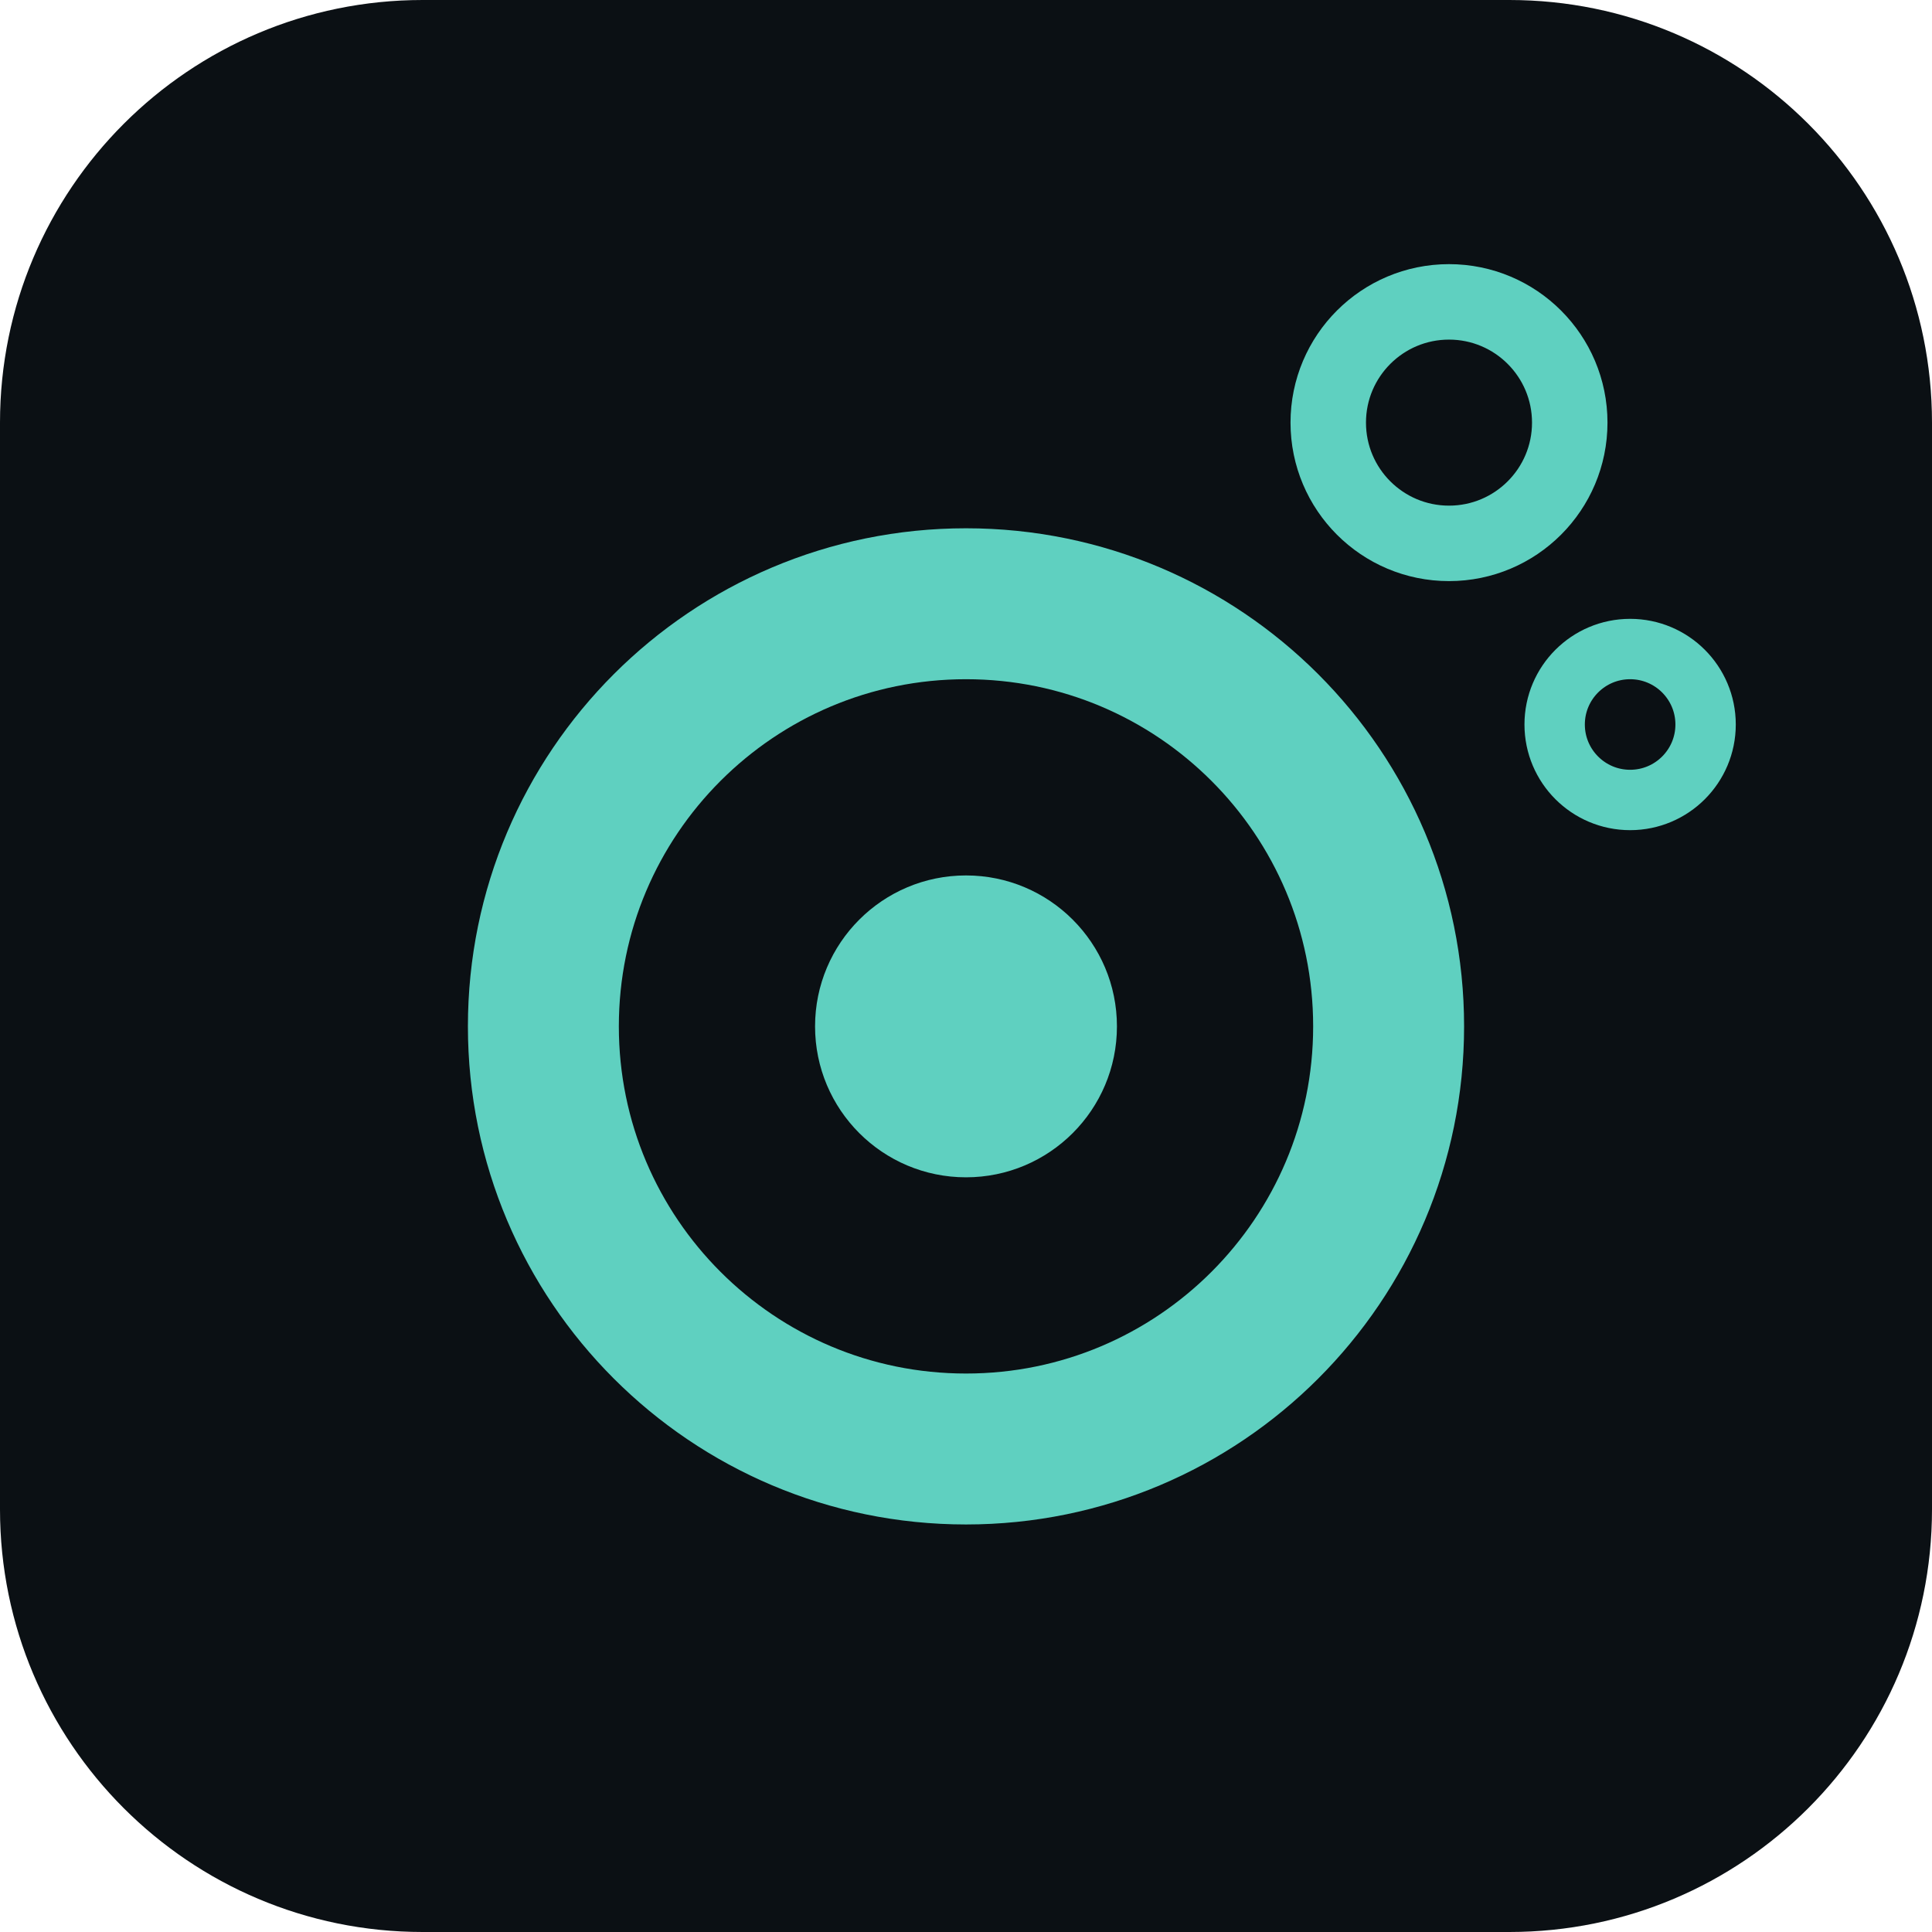
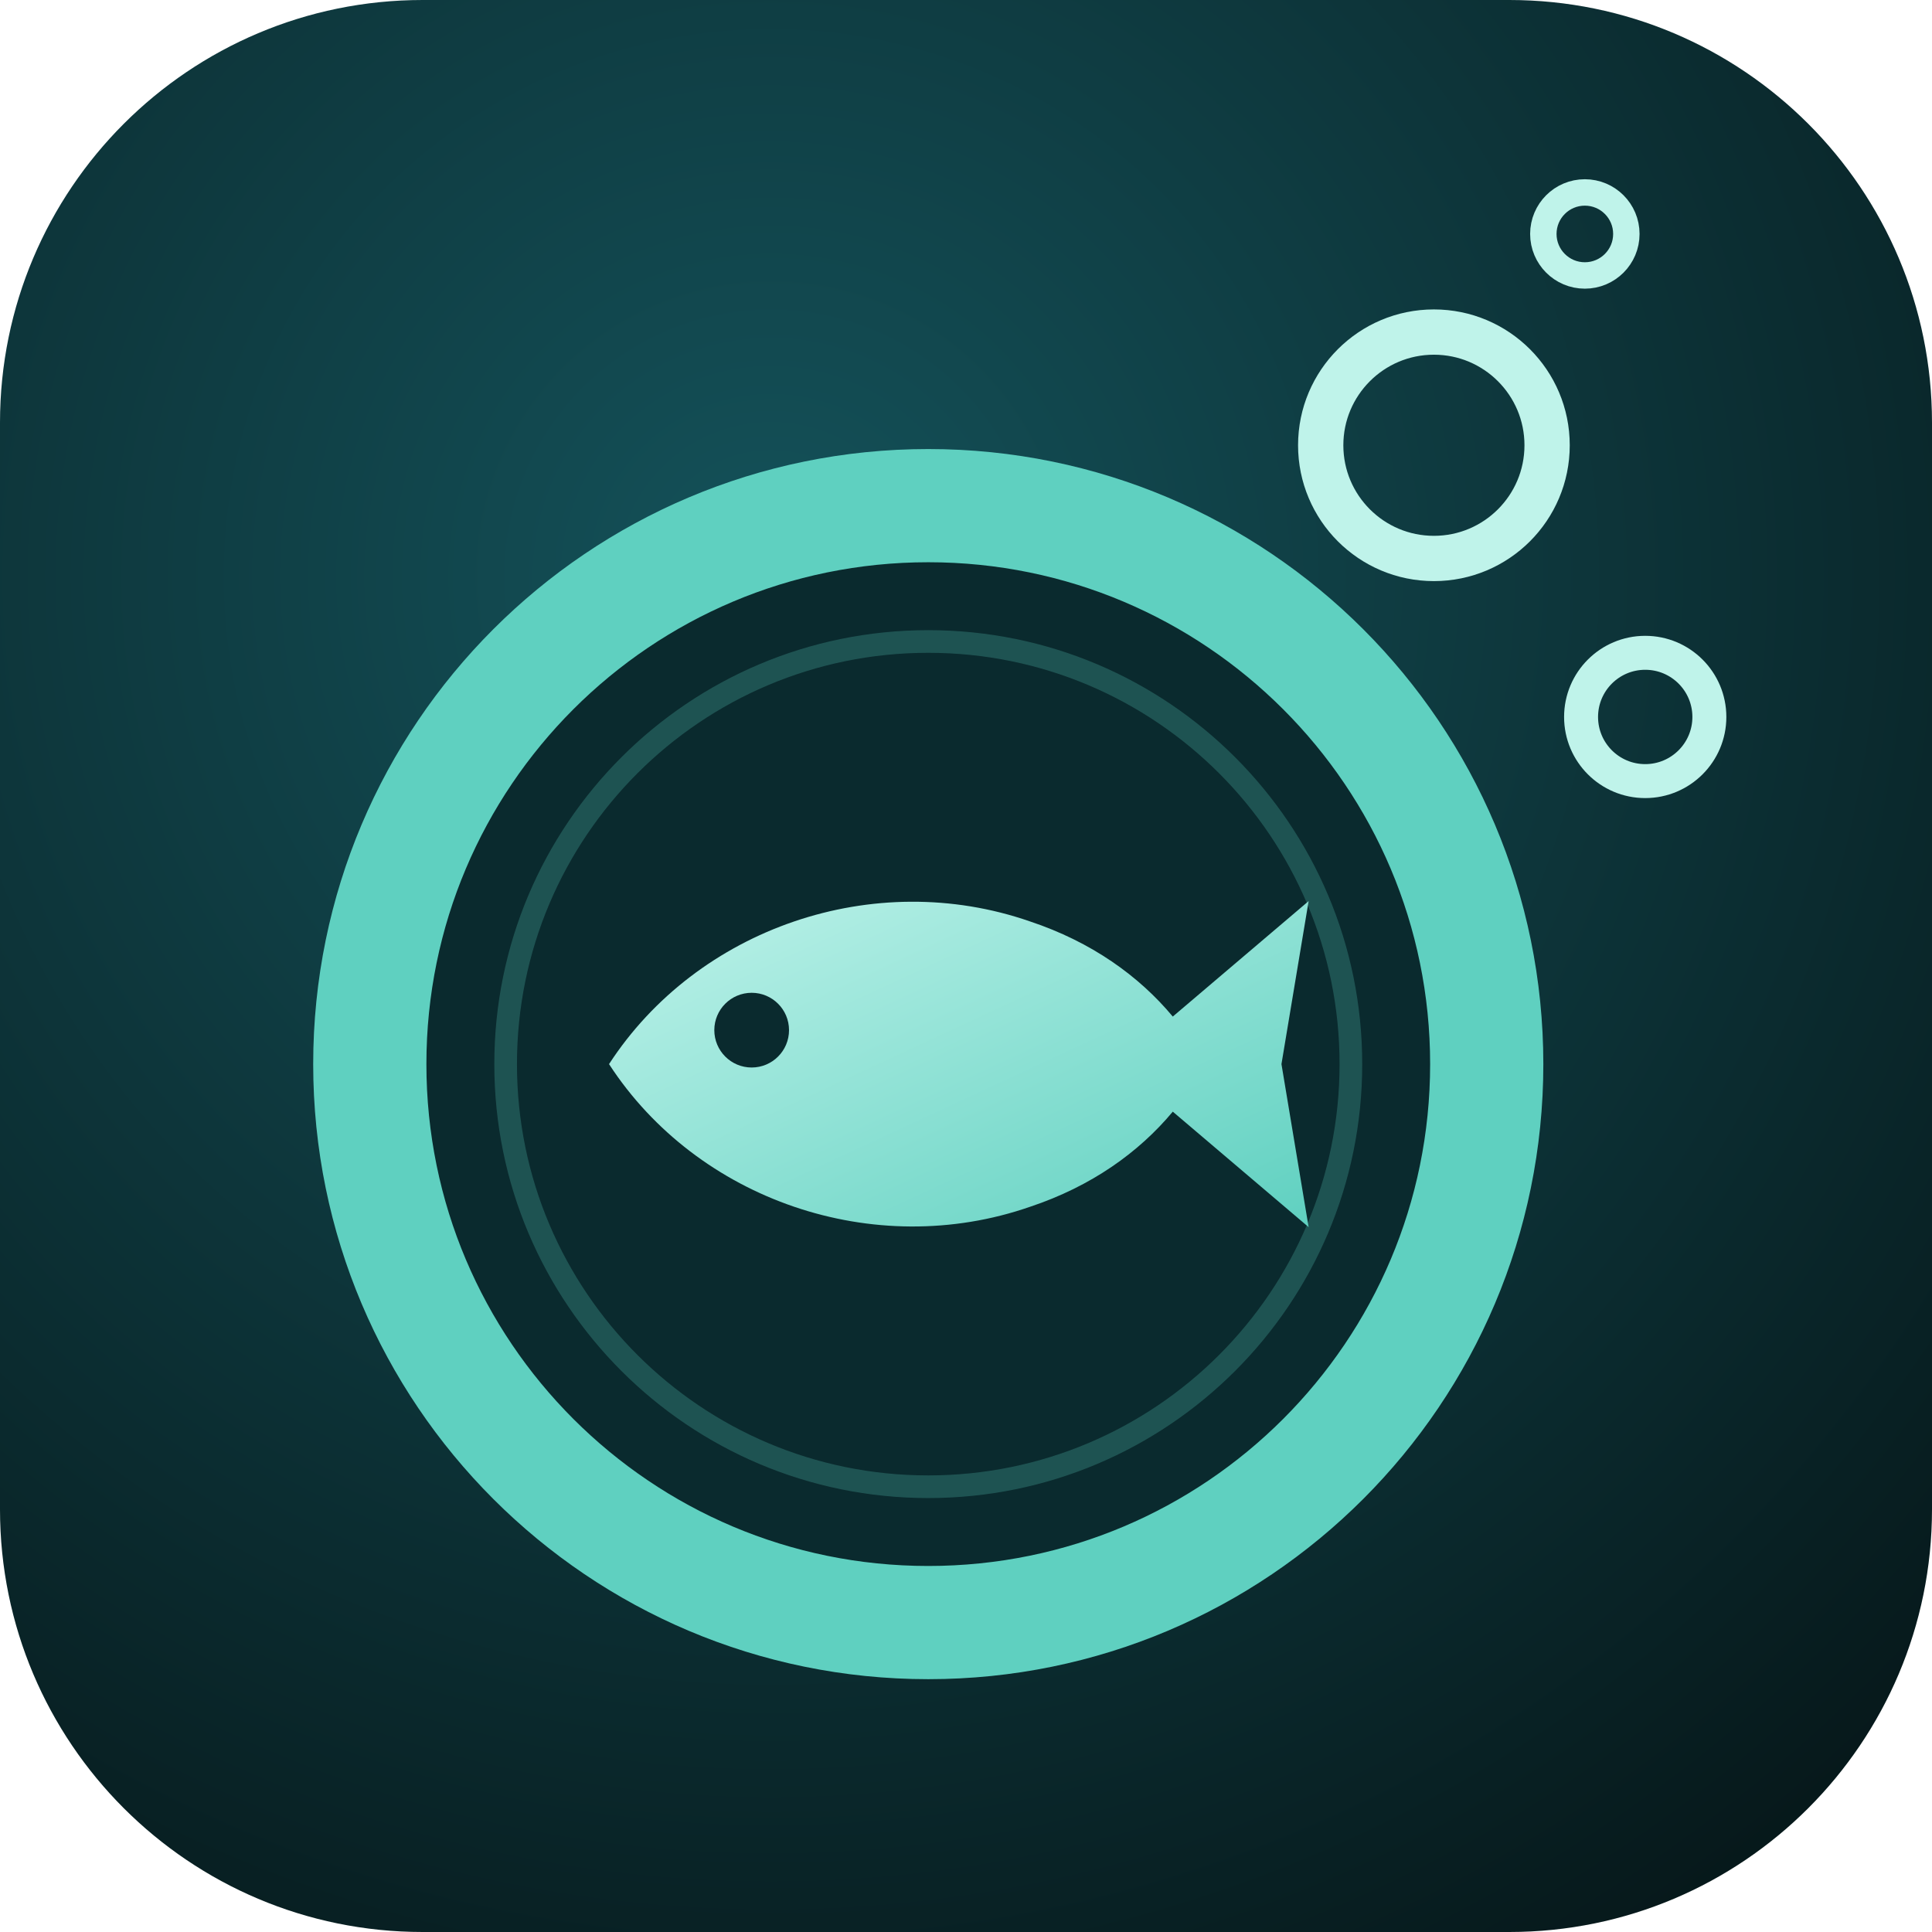
- <svg xmlns="http://www.w3.org/2000/svg" viewBox="0 0 64 64">
-   <rect width="64" height="64" rx="14" fill="#0b1014" />
-   <circle cx="32" cy="34" r="14" fill="none" stroke="#5fd0c0" stroke-width="5" />
-   <circle cx="32" cy="34" r="5" fill="#5fd0c0" />
-   <circle cx="48" cy="14" r="4" fill="none" stroke="#5fd0c0" stroke-width="2.5" />
-   <circle cx="54" cy="24" r="2.5" fill="none" stroke="#5fd0c0" stroke-width="2" />
+ <svg xmlns="http://www.w3.org/2000/svg" viewBox="0 0 512 512">
+   <defs>
+     <radialGradient id="bg" cx="40%" cy="30%" r="85%">
+       <stop offset="0" stop-color="#14525a" />
+       <stop offset="1" stop-color="#061719" />
+     </radialGradient>
+     <linearGradient id="fish" x1="0" y1="0" x2="1" y2="1">
+       <stop offset="0" stop-color="#bff3ea" />
+       <stop offset="1" stop-color="#5fd0c0" />
+     </linearGradient>
+   </defs>
+   <rect width="512" height="512" rx="112" fill="url(#bg)" />
+   <circle cx="246" cy="282" r="148" fill="#0a2a2e" stroke="#5fd0c0" stroke-width="30" />
+   <circle cx="246" cy="282" r="112" fill="none" stroke="#5fd0c0" stroke-opacity=".25" stroke-width="6" />
+   <g transform="translate(246 282) scale(.9) translate(-262 -282)">
+     <path d="M168 282c26-40 78-58 124-42 18 6 32 16 42 28l40-34-8 48 8 48-40-34c-10 12-24 22-42 28-46 16-98-2-124-42z" fill="url(#fish)" />
+     <circle cx="210" cy="272" r="11" fill="#0a2a2e" />
+   </g>
+   <circle cx="380" cy="118" r="30" fill="none" stroke="#bff3ea" stroke-width="12" />
+   <circle cx="436" cy="190" r="17" fill="none" stroke="#bff3ea" stroke-width="9" />
+   <circle cx="420" cy="62" r="11" fill="none" stroke="#bff3ea" stroke-width="7" />
</svg>
